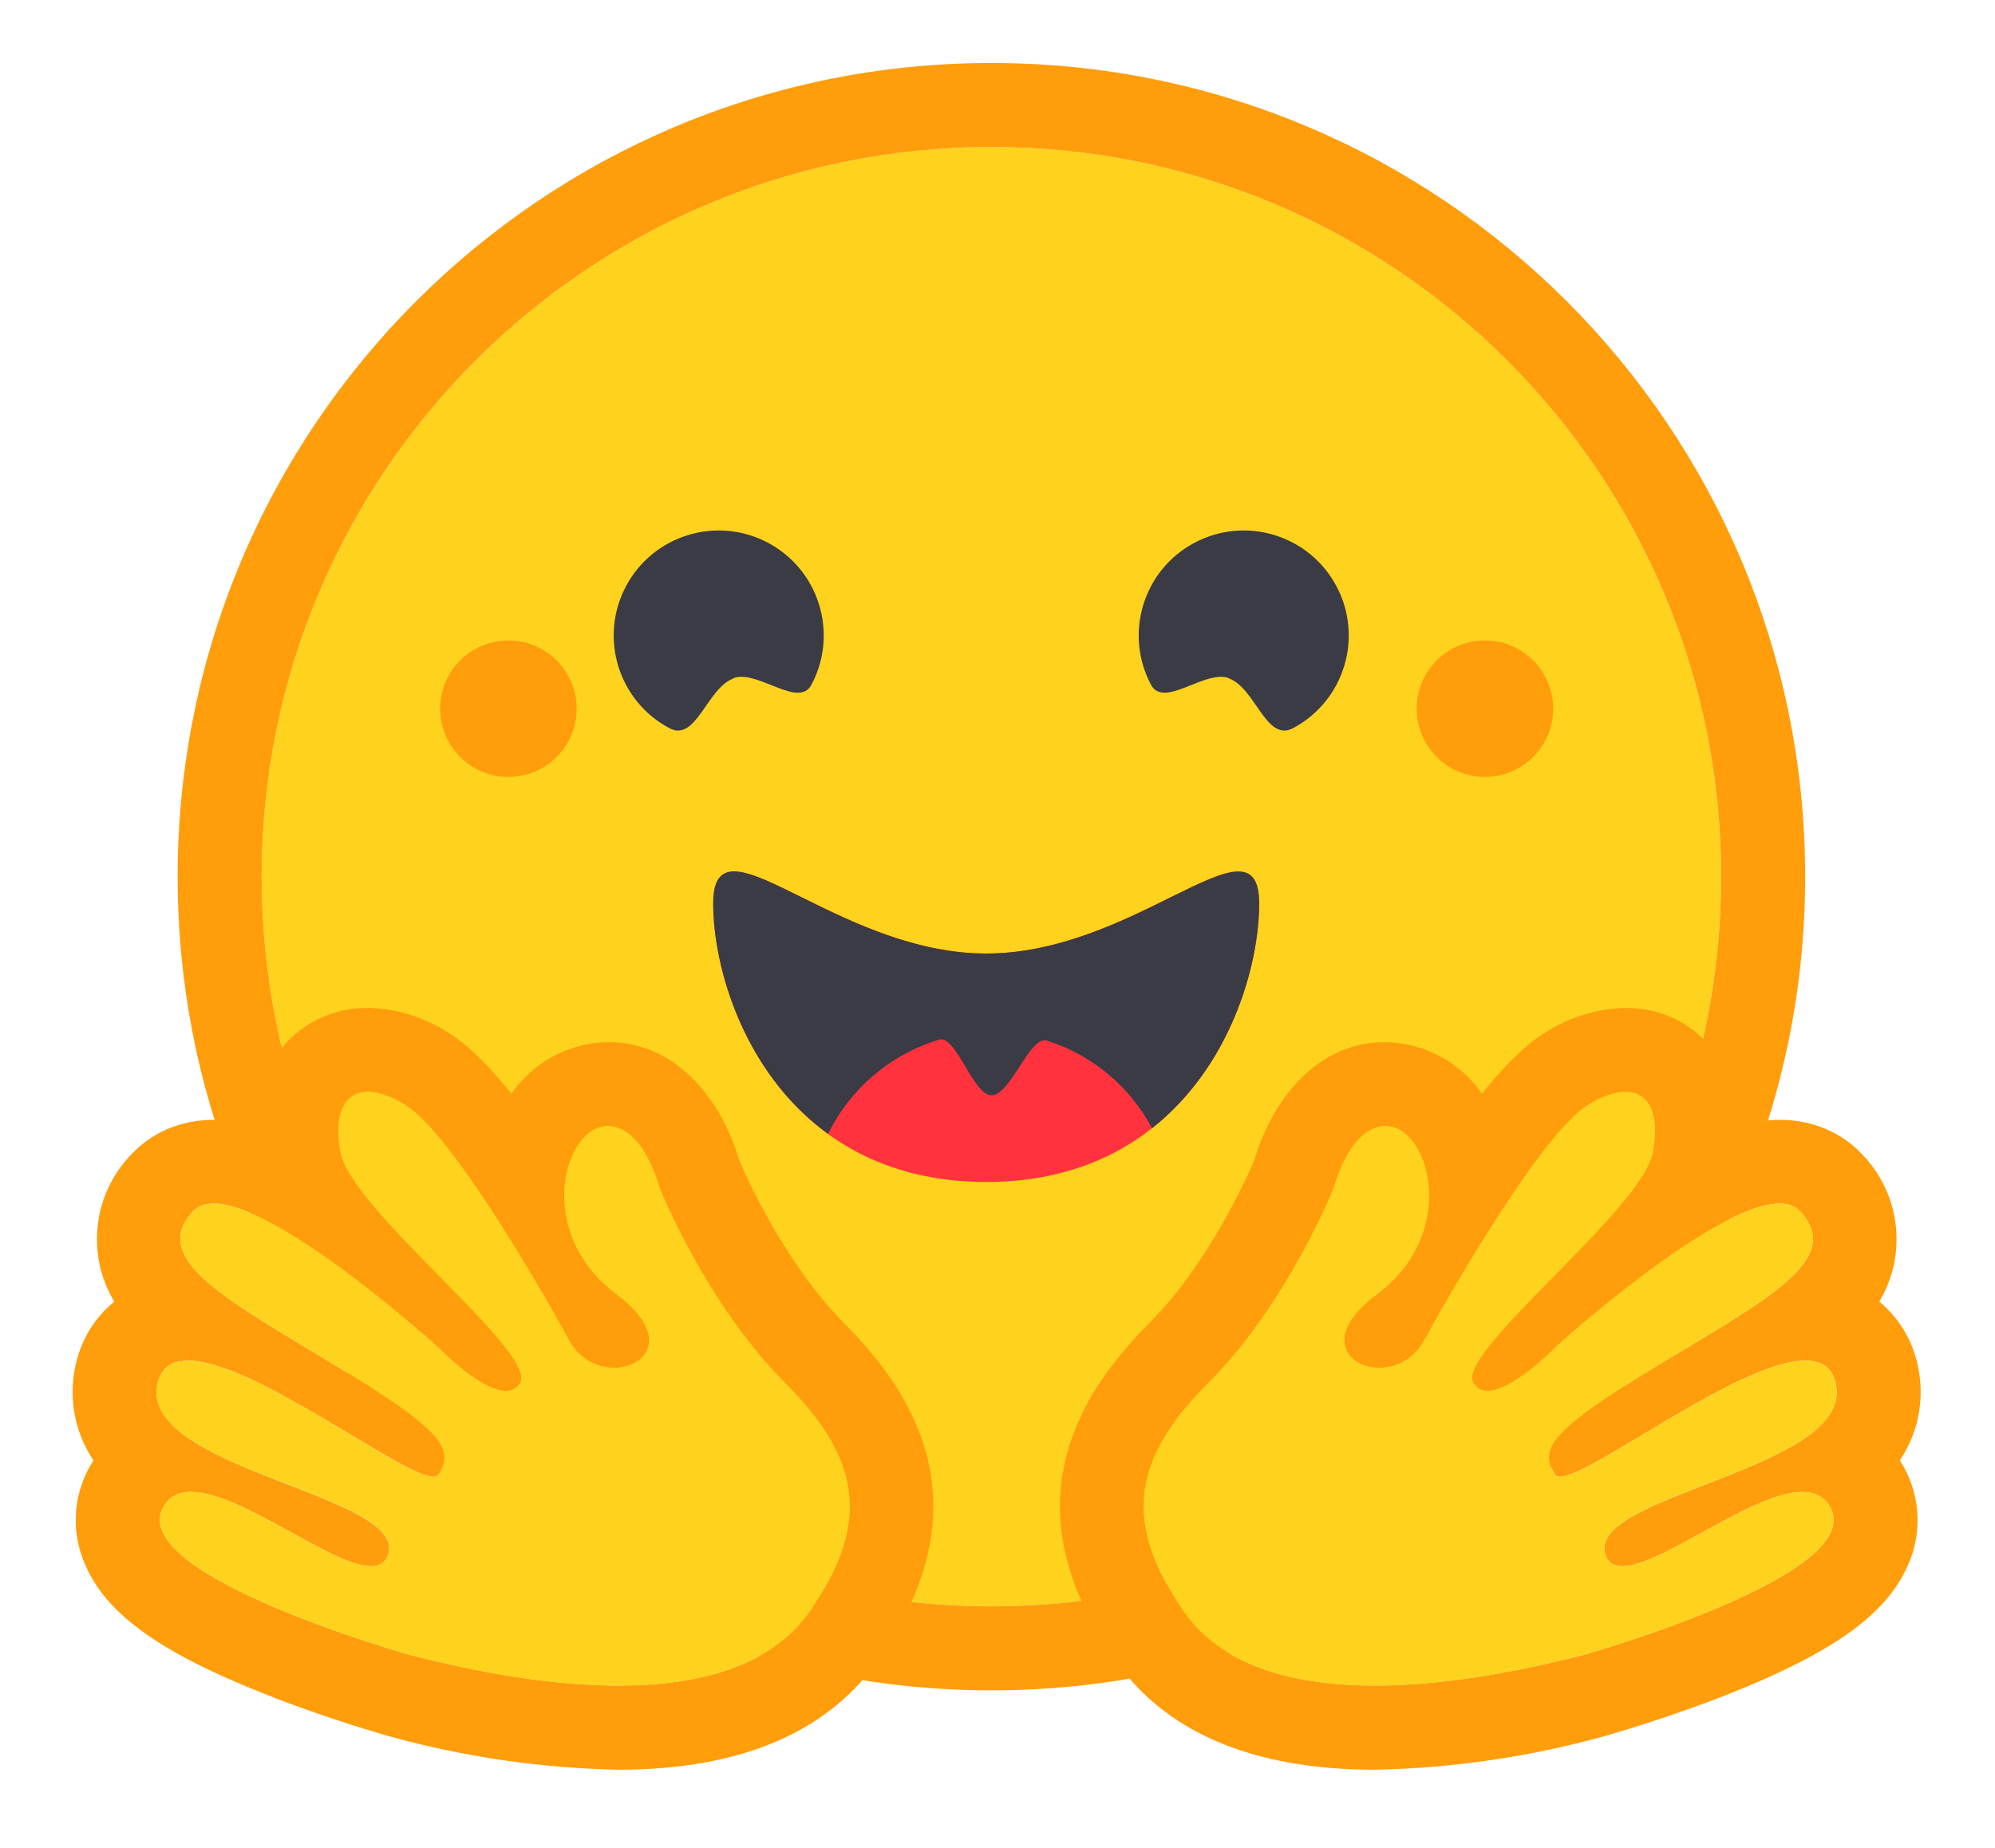
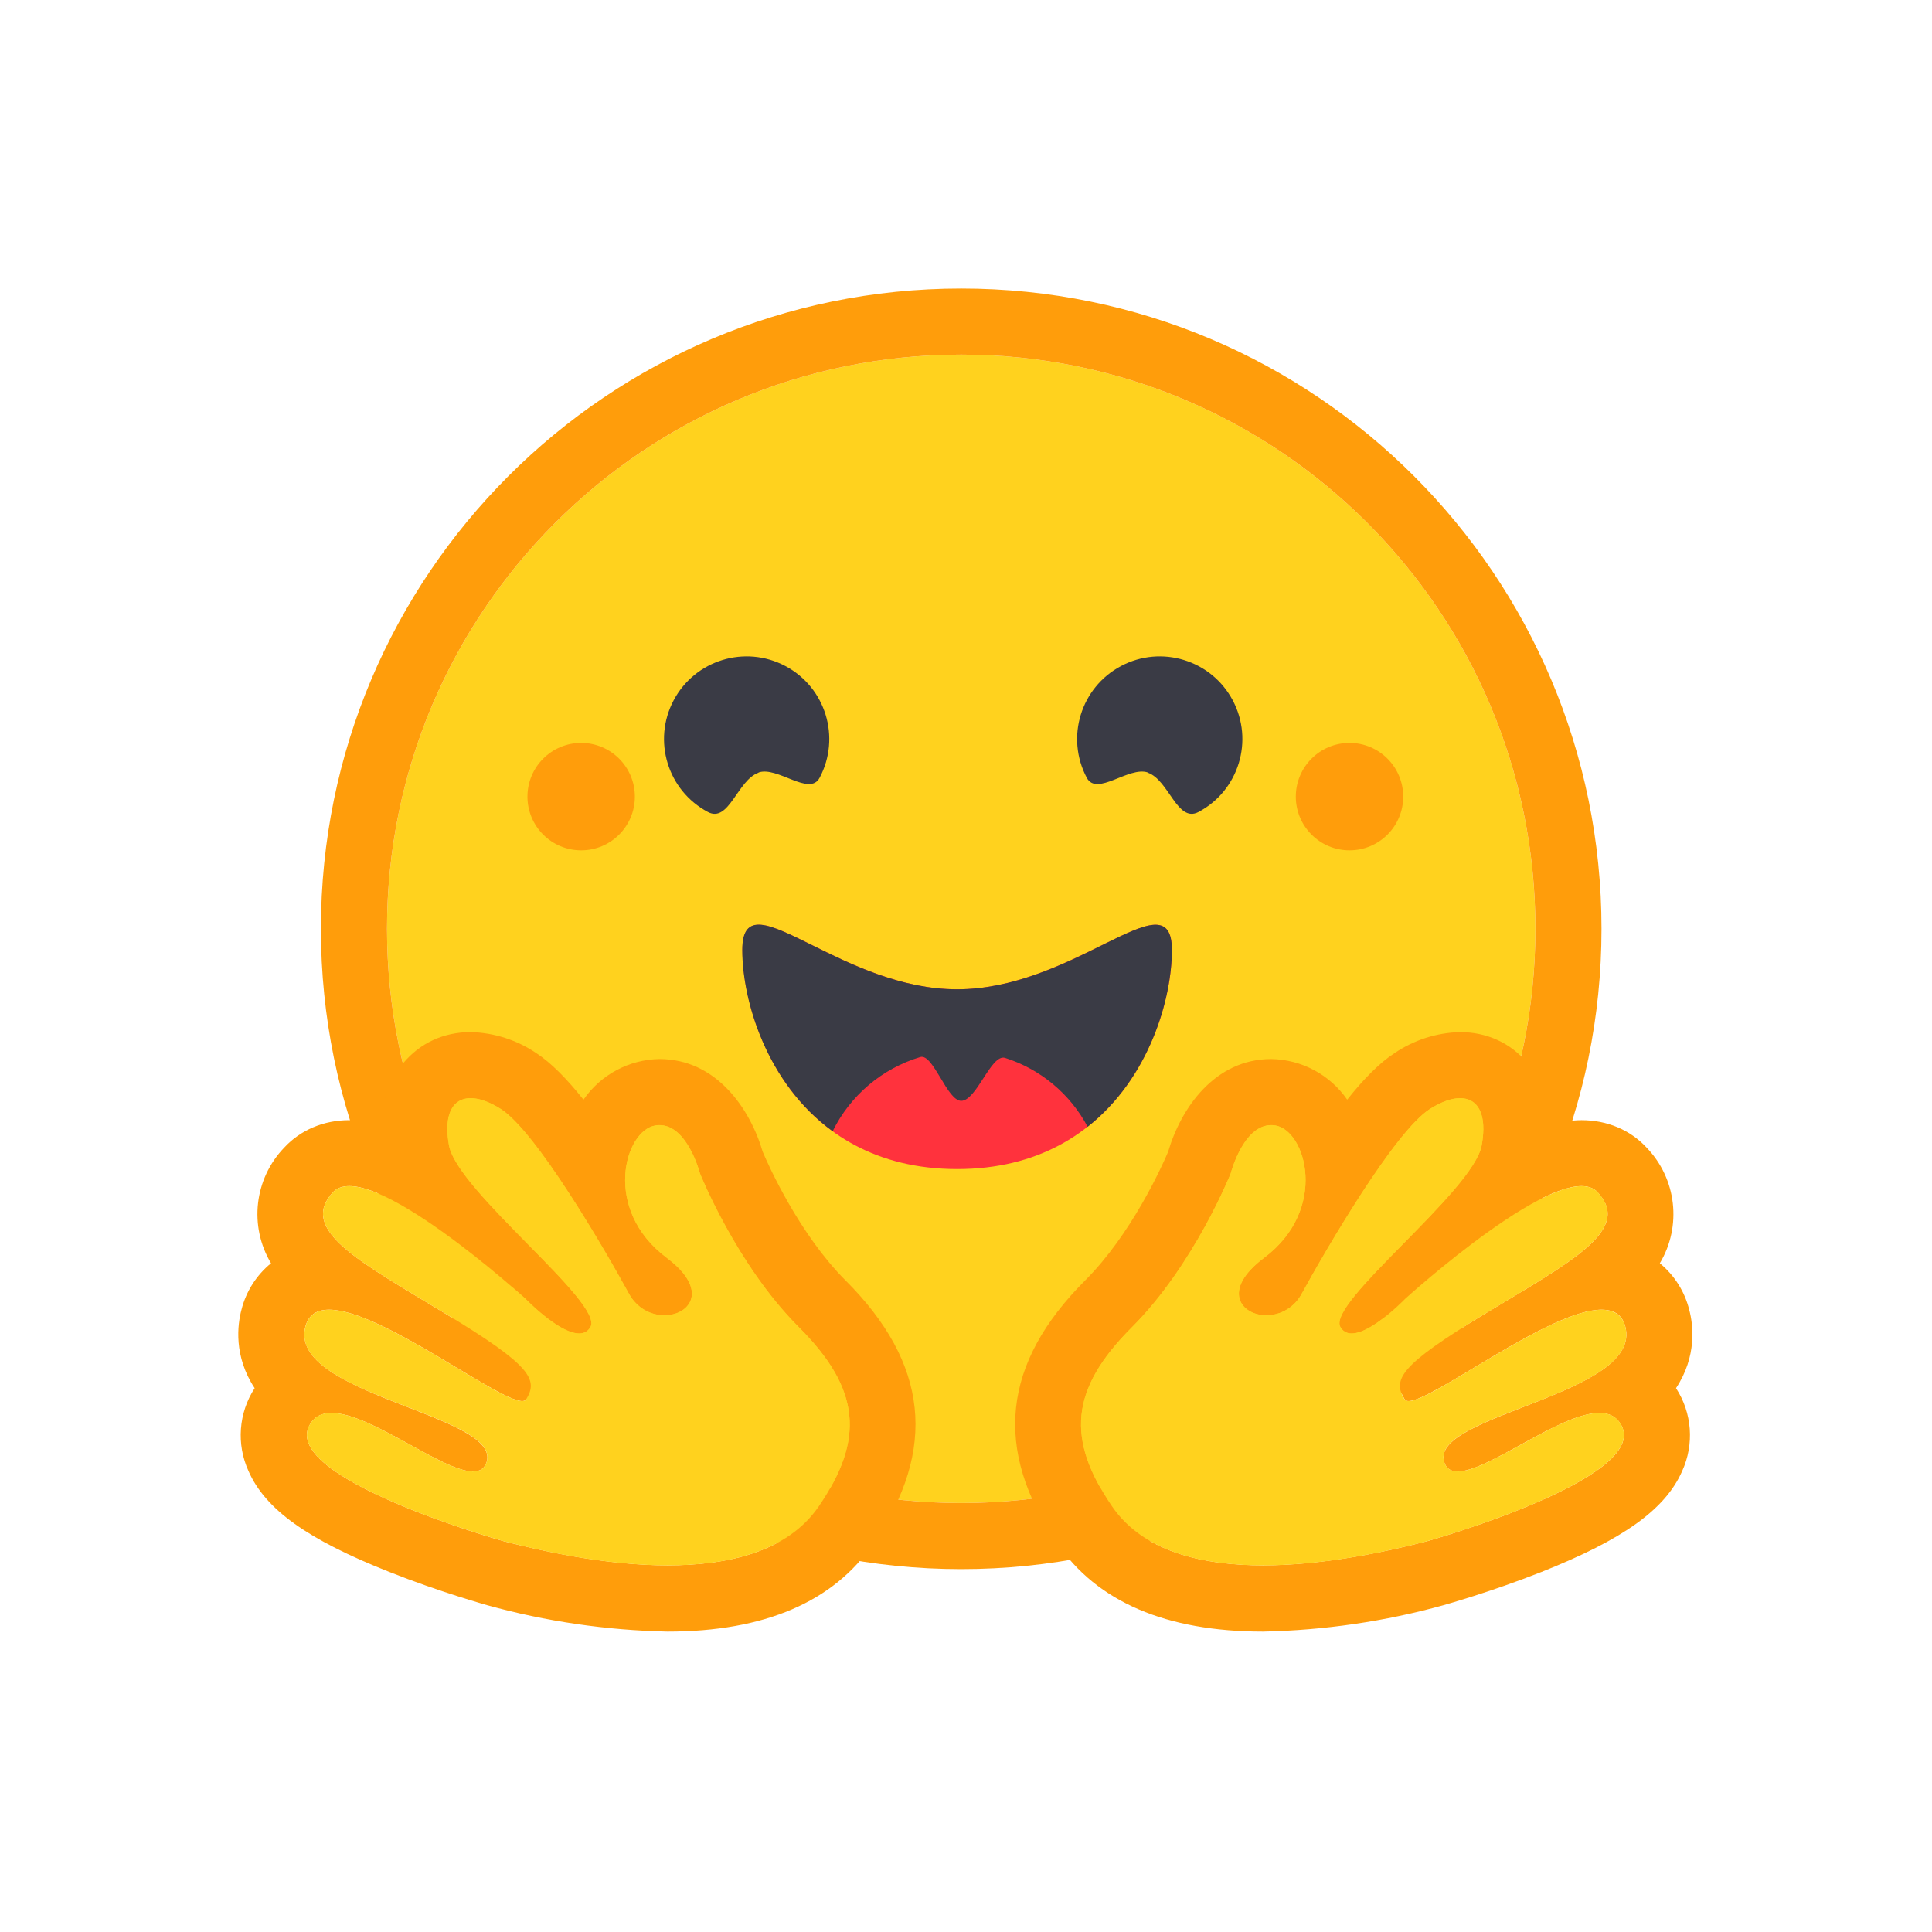
- <svg xmlns="http://www.w3.org/2000/svg" width="95" height="88" fill="none">
-   <path fill="#FFD21E" d="M47.21 76.5a34.75 34.75 0 1 0 0-69.5 34.75 34.75 0 0 0 0 69.5Z" />
-   <path fill="#FF9D0B" d="M81.96 41.75a34.75 34.75 0 1 0-69.5 0 34.75 34.75 0 0 0 69.5 0Zm-73.5 0a38.75 38.75 0 1 1 77.5 0 38.75 38.75 0 0 1-77.5 0Z" />
-   <path fill="#3A3B45" d="M58.5 32.3c1.28.44 1.78 3.06 3.07 2.38a5 5 0 1 0-6.76-2.07c.61 1.15 2.55-.72 3.7-.32ZM34.95 32.3c-1.28.44-1.79 3.06-3.07 2.38a5 5 0 1 1 6.76-2.07c-.61 1.15-2.56-.72-3.7-.32Z" />
-   <path fill="#FF323D" d="M46.96 56.29c9.83 0 13-8.76 13-13.26 0-2.34-1.57-1.6-4.09-.36-2.33 1.15-5.46 2.74-8.9 2.74-7.19 0-13-6.88-13-2.38s3.16 13.26 13 13.26Z" />
-   <path fill="#3A3B45" fill-rule="evenodd" d="M39.43 54a8.7 8.7 0 0 1 5.3-4.49c.4-.12.81.57 1.24 1.28.4.68.82 1.37 1.24 1.37.45 0 .9-.68 1.33-1.35.45-.7.89-1.38 1.32-1.25a8.61 8.61 0 0 1 5 4.17c3.73-2.94 5.1-7.74 5.1-10.7 0-2.34-1.57-1.6-4.09-.36l-.14.07c-2.31 1.15-5.39 2.67-8.77 2.67s-6.45-1.52-8.77-2.67c-2.6-1.29-4.23-2.1-4.23.29 0 3.05 1.46 8.06 5.47 10.97Z" clip-rule="evenodd" />
-   <path fill="#FF9D0B" d="M70.71 37a3.25 3.25 0 1 0 0-6.5 3.25 3.25 0 0 0 0 6.5ZM24.21 37a3.25 3.25 0 1 0 0-6.5 3.25 3.25 0 0 0 0 6.5ZM17.52 48c-1.62 0-3.06.66-4.07 1.87a5.97 5.97 0 0 0-1.33 3.76 7.1 7.1 0 0 0-1.94-.3c-1.55 0-2.95.59-3.94 1.66a5.8 5.8 0 0 0-.8 7 5.3 5.3 0 0 0-1.79 2.82c-.24.9-.48 2.8.8 4.74a5.22 5.22 0 0 0-.37 5.02c1.02 2.32 3.57 4.14 8.52 6.1 3.07 1.22 5.89 2 5.91 2.01a44.33 44.33 0 0 0 10.93 1.6c5.86 0 10.05-1.8 12.46-5.34 3.88-5.69 3.33-10.9-1.7-15.92-2.77-2.78-4.62-6.87-5-7.77-.78-2.66-2.84-5.62-6.25-5.62a5.7 5.7 0 0 0-4.6 2.46c-1-1.26-1.98-2.25-2.86-2.82A7.4 7.4 0 0 0 17.52 48Zm0 4c.51 0 1.14.22 1.82.65 2.14 1.36 6.25 8.43 7.76 11.18.5.92 1.37 1.31 2.14 1.31 1.55 0 2.75-1.53.15-3.48-3.92-2.93-2.55-7.72-.68-8.01.08-.02.17-.02.24-.02 1.7 0 2.45 2.93 2.45 2.93s2.2 5.52 5.98 9.3c3.77 3.77 3.97 6.8 1.22 10.83-1.88 2.75-5.47 3.58-9.16 3.58-3.81 0-7.73-.9-9.92-1.46-.11-.03-13.45-3.8-11.76-7 .28-.54.75-.76 1.34-.76 2.38 0 6.7 3.54 8.57 3.54.41 0 .7-.17.83-.6.79-2.85-12.06-4.05-10.98-8.17.2-.73.71-1.02 1.44-1.02 3.14 0 10.2 5.53 11.68 5.53.11 0 .2-.03.24-.1.74-1.2.33-2.04-4.9-5.2-5.21-3.16-8.88-5.06-6.8-7.33.24-.26.58-.38 1-.38 3.17 0 10.66 6.82 10.66 6.82s2.02 2.1 3.25 2.1c.28 0 .52-.1.68-.38.86-1.46-8.06-8.22-8.56-11.01-.34-1.9.24-2.85 1.31-2.85Z" />
-   <path fill="#FFD21E" d="M38.6 76.69c2.75-4.04 2.55-7.07-1.22-10.84-3.78-3.77-5.98-9.3-5.98-9.3s-.82-3.2-2.69-2.9c-1.87.3-3.24 5.08.68 8.01 3.91 2.93-.78 4.92-2.29 2.17-1.5-2.75-5.62-9.82-7.76-11.18-2.13-1.35-3.63-.6-3.13 2.2.5 2.79 9.43 9.55 8.56 11-.87 1.47-3.93-1.71-3.93-1.71s-9.57-8.71-11.66-6.44c-2.08 2.27 1.59 4.17 6.8 7.33 5.23 3.16 5.64 4 4.9 5.2-.75 1.2-12.28-8.53-13.36-4.4-1.08 4.11 11.77 5.3 10.98 8.15-.8 2.85-9.06-5.38-10.74-2.18-1.7 3.21 11.65 6.98 11.76 7.01 4.3 1.12 15.25 3.49 19.08-2.12Z" />
-   <path fill="#FF9D0B" d="M77.4 48c1.62 0 3.07.66 4.07 1.87a5.97 5.97 0 0 1 1.33 3.76 7.1 7.1 0 0 1 1.95-.3c1.55 0 2.95.59 3.94 1.66a5.8 5.8 0 0 1 .8 7 5.3 5.3 0 0 1 1.78 2.82c.24.9.48 2.8-.8 4.74a5.22 5.22 0 0 1 .37 5.02c-1.02 2.32-3.57 4.14-8.51 6.1-3.08 1.22-5.9 2-5.92 2.01a44.33 44.33 0 0 1-10.93 1.6c-5.86 0-10.05-1.8-12.46-5.34-3.88-5.69-3.33-10.9 1.7-15.92 2.78-2.78 4.63-6.87 5.01-7.77.78-2.66 2.83-5.62 6.24-5.62a5.7 5.7 0 0 1 4.6 2.46c1-1.26 1.98-2.25 2.87-2.82A7.4 7.4 0 0 1 77.4 48Zm0 4c-.51 0-1.13.22-1.82.65-2.13 1.36-6.25 8.43-7.76 11.18a2.43 2.43 0 0 1-2.14 1.31c-1.54 0-2.75-1.53-.14-3.48 3.91-2.93 2.54-7.72.67-8.01a1.54 1.54 0 0 0-.24-.02c-1.7 0-2.45 2.93-2.45 2.93s-2.2 5.52-5.97 9.3c-3.78 3.77-3.98 6.8-1.22 10.83 1.87 2.75 5.47 3.58 9.15 3.58 3.82 0 7.73-.9 9.93-1.46.1-.03 13.45-3.8 11.76-7-.29-.54-.75-.76-1.34-.76-2.38 0-6.71 3.54-8.57 3.54-.42 0-.71-.17-.83-.6-.8-2.85 12.05-4.05 10.97-8.17-.19-.73-.7-1.02-1.44-1.02-3.14 0-10.2 5.53-11.68 5.53-.1 0-.19-.03-.23-.1-.74-1.2-.34-2.04 4.88-5.2 5.23-3.16 8.9-5.06 6.8-7.33-.23-.26-.57-.38-.98-.38-3.18 0-10.67 6.82-10.67 6.82s-2.02 2.1-3.24 2.1a.74.74 0 0 1-.68-.38c-.87-1.46 8.05-8.22 8.55-11.01.34-1.9-.24-2.85-1.31-2.85Z" />
-   <path fill="#FFD21E" d="M56.33 76.69c-2.75-4.04-2.56-7.07 1.22-10.84 3.77-3.77 5.97-9.3 5.97-9.3s.82-3.2 2.7-2.9c1.86.3 3.23 5.08-.68 8.01-3.92 2.93.78 4.92 2.28 2.17 1.51-2.75 5.63-9.82 7.76-11.18 2.13-1.35 3.64-.6 3.13 2.2-.5 2.79-9.42 9.55-8.55 11 .86 1.47 3.92-1.71 3.92-1.71s9.58-8.71 11.66-6.44c2.08 2.27-1.58 4.17-6.8 7.33-5.23 3.16-5.63 4-4.9 5.2.75 1.2 12.28-8.53 13.36-4.4 1.08 4.11-11.76 5.3-10.97 8.15.8 2.85 9.05-5.38 10.74-2.18 1.69 3.21-11.65 6.98-11.76 7.01-4.31 1.12-15.26 3.49-19.08-2.12Z" />
+ <svg xmlns="http://www.w3.org/2000/svg" width="64" height="64" viewBox="0 0 64 64">
+   <g transform="translate(6 7.915789) scale(0.547368)" fill="none">
+     <path fill="#FFD21E" d="M47.21 76.5a34.75 34.75 0 1 0 0-69.5 34.75 34.75 0 0 0 0 69.5Z" />
+     <path fill="#FF9D0B" d="M81.96 41.75a34.75 34.75 0 1 0-69.5 0 34.75 34.75 0 0 0 69.5 0Zm-73.5 0a38.75 38.75 0 1 1 77.5 0 38.75 38.75 0 0 1-77.5 0Z" />
+     <path fill="#3A3B45" d="M58.5 32.3c1.28.44 1.78 3.06 3.07 2.38a5 5 0 1 0-6.76-2.07c.61 1.15 2.55-.72 3.7-.32ZM34.95 32.3c-1.28.44-1.79 3.06-3.07 2.38a5 5 0 1 1 6.76-2.07c-.61 1.15-2.56-.72-3.7-.32Z" />
+     <path fill="#FF323D" d="M46.96 56.29c9.83 0 13-8.76 13-13.26 0-2.34-1.57-1.6-4.09-.36-2.33 1.15-5.46 2.74-8.9 2.74-7.19 0-13-6.88-13-2.38s3.16 13.26 13 13.26Z" />
+     <path fill="#3A3B45" fill-rule="evenodd" d="M39.43 54a8.7 8.7 0 0 1 5.3-4.49c.4-.12.81.57 1.24 1.28.4.68.82 1.37 1.24 1.37.45 0 .9-.68 1.33-1.35.45-.7.89-1.38 1.32-1.25a8.61 8.61 0 0 1 5 4.17c3.73-2.94 5.1-7.74 5.1-10.7 0-2.34-1.57-1.6-4.09-.36l-.14.07c-2.31 1.15-5.39 2.67-8.77 2.67s-6.45-1.52-8.77-2.67c-2.6-1.29-4.23-2.1-4.23.29 0 3.05 1.46 8.06 5.47 10.97Z" clip-rule="evenodd" />
+     <path fill="#FF9D0B" d="M70.71 37a3.25 3.25 0 1 0 0-6.5 3.25 3.25 0 0 0 0 6.5ZM24.21 37a3.25 3.25 0 1 0 0-6.5 3.25 3.25 0 0 0 0 6.5ZM17.52 48c-1.62 0-3.06.66-4.07 1.87a5.97 5.97 0 0 0-1.33 3.76 7.1 7.1 0 0 0-1.94-.3c-1.55 0-2.95.59-3.94 1.66a5.8 5.8 0 0 0-.8 7 5.3 5.3 0 0 0-1.79 2.82c-.24.9-.48 2.8.8 4.74a5.22 5.22 0 0 0-.37 5.02c1.02 2.32 3.57 4.14 8.52 6.1 3.07 1.22 5.89 2 5.91 2.01a44.33 44.33 0 0 0 10.93 1.6c5.86 0 10.05-1.8 12.46-5.34 3.88-5.69 3.33-10.9-1.7-15.92-2.77-2.78-4.62-6.87-5-7.77-.78-2.66-2.84-5.62-6.25-5.62a5.7 5.7 0 0 0-4.6 2.46c-1-1.26-1.98-2.25-2.86-2.82A7.4 7.4 0 0 0 17.52 48Zm0 4c.51 0 1.14.22 1.82.65 2.14 1.36 6.25 8.43 7.76 11.18.5.92 1.37 1.31 2.14 1.31 1.55 0 2.75-1.53.15-3.48-3.92-2.93-2.55-7.72-.68-8.01.08-.02.17-.02.24-.02 1.7 0 2.45 2.93 2.45 2.93s2.2 5.52 5.98 9.3c3.77 3.77 3.97 6.8 1.22 10.83-1.88 2.75-5.47 3.58-9.16 3.58-3.81 0-7.73-.9-9.92-1.46-.11-.03-13.45-3.8-11.76-7 .28-.54.75-.76 1.34-.76 2.38 0 6.7 3.54 8.57 3.54.41 0 .7-.17.83-.6.79-2.85-12.06-4.05-10.98-8.17.2-.73.71-1.02 1.44-1.02 3.14 0 10.2 5.53 11.68 5.53.11 0 .2-.03.24-.1.74-1.2.33-2.04-4.9-5.2-5.21-3.16-8.88-5.06-6.8-7.33.24-.26.58-.38 1-.38 3.17 0 10.66 6.82 10.66 6.82s2.02 2.1 3.25 2.1c.28 0 .52-.1.68-.38.86-1.46-8.06-8.22-8.56-11.01-.34-1.9.24-2.85 1.31-2.85Z" />
+     <path fill="#FFD21E" d="M38.6 76.69c2.75-4.04 2.55-7.07-1.22-10.84-3.78-3.77-5.98-9.3-5.98-9.3s-.82-3.2-2.69-2.9c-1.87.3-3.24 5.08.68 8.01 3.91 2.93-.78 4.92-2.29 2.17-1.5-2.75-5.62-9.82-7.76-11.18-2.13-1.35-3.63-.6-3.13 2.2.5 2.79 9.43 9.55 8.56 11-.87 1.47-3.93-1.71-3.93-1.71s-9.57-8.71-11.66-6.44c-2.08 2.27 1.59 4.17 6.8 7.33 5.23 3.16 5.64 4 4.9 5.2-.75 1.2-12.28-8.53-13.36-4.4-1.08 4.11 11.77 5.3 10.98 8.15-.8 2.85-9.06-5.38-10.74-2.18-1.7 3.21 11.65 6.98 11.76 7.01 4.3 1.12 15.25 3.49 19.08-2.12Z" />
+     <path fill="#FF9D0B" d="M77.4 48c1.62 0 3.07.66 4.07 1.87a5.97 5.97 0 0 1 1.33 3.76 7.1 7.1 0 0 1 1.95-.3c1.55 0 2.95.59 3.94 1.66a5.8 5.8 0 0 1 .8 7 5.3 5.3 0 0 1 1.78 2.82c.24.9.48 2.8-.8 4.74a5.22 5.22 0 0 1 .37 5.02c-1.02 2.32-3.57 4.14-8.51 6.1-3.08 1.22-5.9 2-5.92 2.01a44.33 44.33 0 0 1-10.93 1.6c-5.86 0-10.05-1.8-12.46-5.34-3.88-5.69-3.33-10.9 1.7-15.92 2.78-2.78 4.63-6.87 5.01-7.77.78-2.66 2.83-5.62 6.24-5.62a5.7 5.7 0 0 1 4.6 2.46c1-1.26 1.98-2.25 2.87-2.82A7.4 7.4 0 0 1 77.4 48Zm0 4c-.51 0-1.13.22-1.82.65-2.13 1.36-6.25 8.43-7.76 11.18a2.43 2.43 0 0 1-2.14 1.31c-1.54 0-2.75-1.53-.14-3.48 3.91-2.93 2.54-7.72.67-8.01a1.54 1.54 0 0 0-.24-.02c-1.7 0-2.45 2.93-2.45 2.93s-2.2 5.52-5.97 9.3c-3.78 3.77-3.98 6.8-1.22 10.83 1.87 2.75 5.47 3.58 9.15 3.58 3.82 0 7.73-.9 9.93-1.46.1-.03 13.45-3.8 11.76-7-.29-.54-.75-.76-1.34-.76-2.38 0-6.71 3.54-8.57 3.54-.42 0-.71-.17-.83-.6-.8-2.85 12.05-4.05 10.97-8.17-.19-.73-.7-1.02-1.44-1.02-3.14 0-10.2 5.53-11.68 5.53-.1 0-.19-.03-.23-.1-.74-1.2-.34-2.04 4.88-5.2 5.23-3.16 8.9-5.06 6.8-7.33-.23-.26-.57-.38-.98-.38-3.18 0-10.67 6.82-10.67 6.82s-2.02 2.1-3.24 2.1a.74.74 0 0 1-.68-.38c-.87-1.46 8.05-8.22 8.55-11.01.34-1.9-.24-2.85-1.31-2.85Z" />
+     <path fill="#FFD21E" d="M56.33 76.69c-2.75-4.04-2.56-7.07 1.22-10.84 3.77-3.77 5.97-9.3 5.97-9.3s.82-3.2 2.7-2.9c1.86.3 3.23 5.08-.68 8.01-3.92 2.93.78 4.92 2.28 2.17 1.51-2.75 5.63-9.82 7.76-11.18 2.13-1.35 3.64-.6 3.13 2.2-.5 2.79-9.42 9.55-8.55 11 .86 1.47 3.92-1.71 3.92-1.71s9.58-8.71 11.66-6.44c2.08 2.27-1.58 4.17-6.8 7.33-5.23 3.16-5.63 4-4.9 5.2.75 1.2 12.28-8.53 13.36-4.4 1.08 4.11-11.76 5.3-10.97 8.15.8 2.85 9.05-5.38 10.74-2.18 1.69 3.21-11.65 6.98-11.76 7.01-4.31 1.12-15.26 3.49-19.08-2.12Z" />
+   </g>
</svg>
